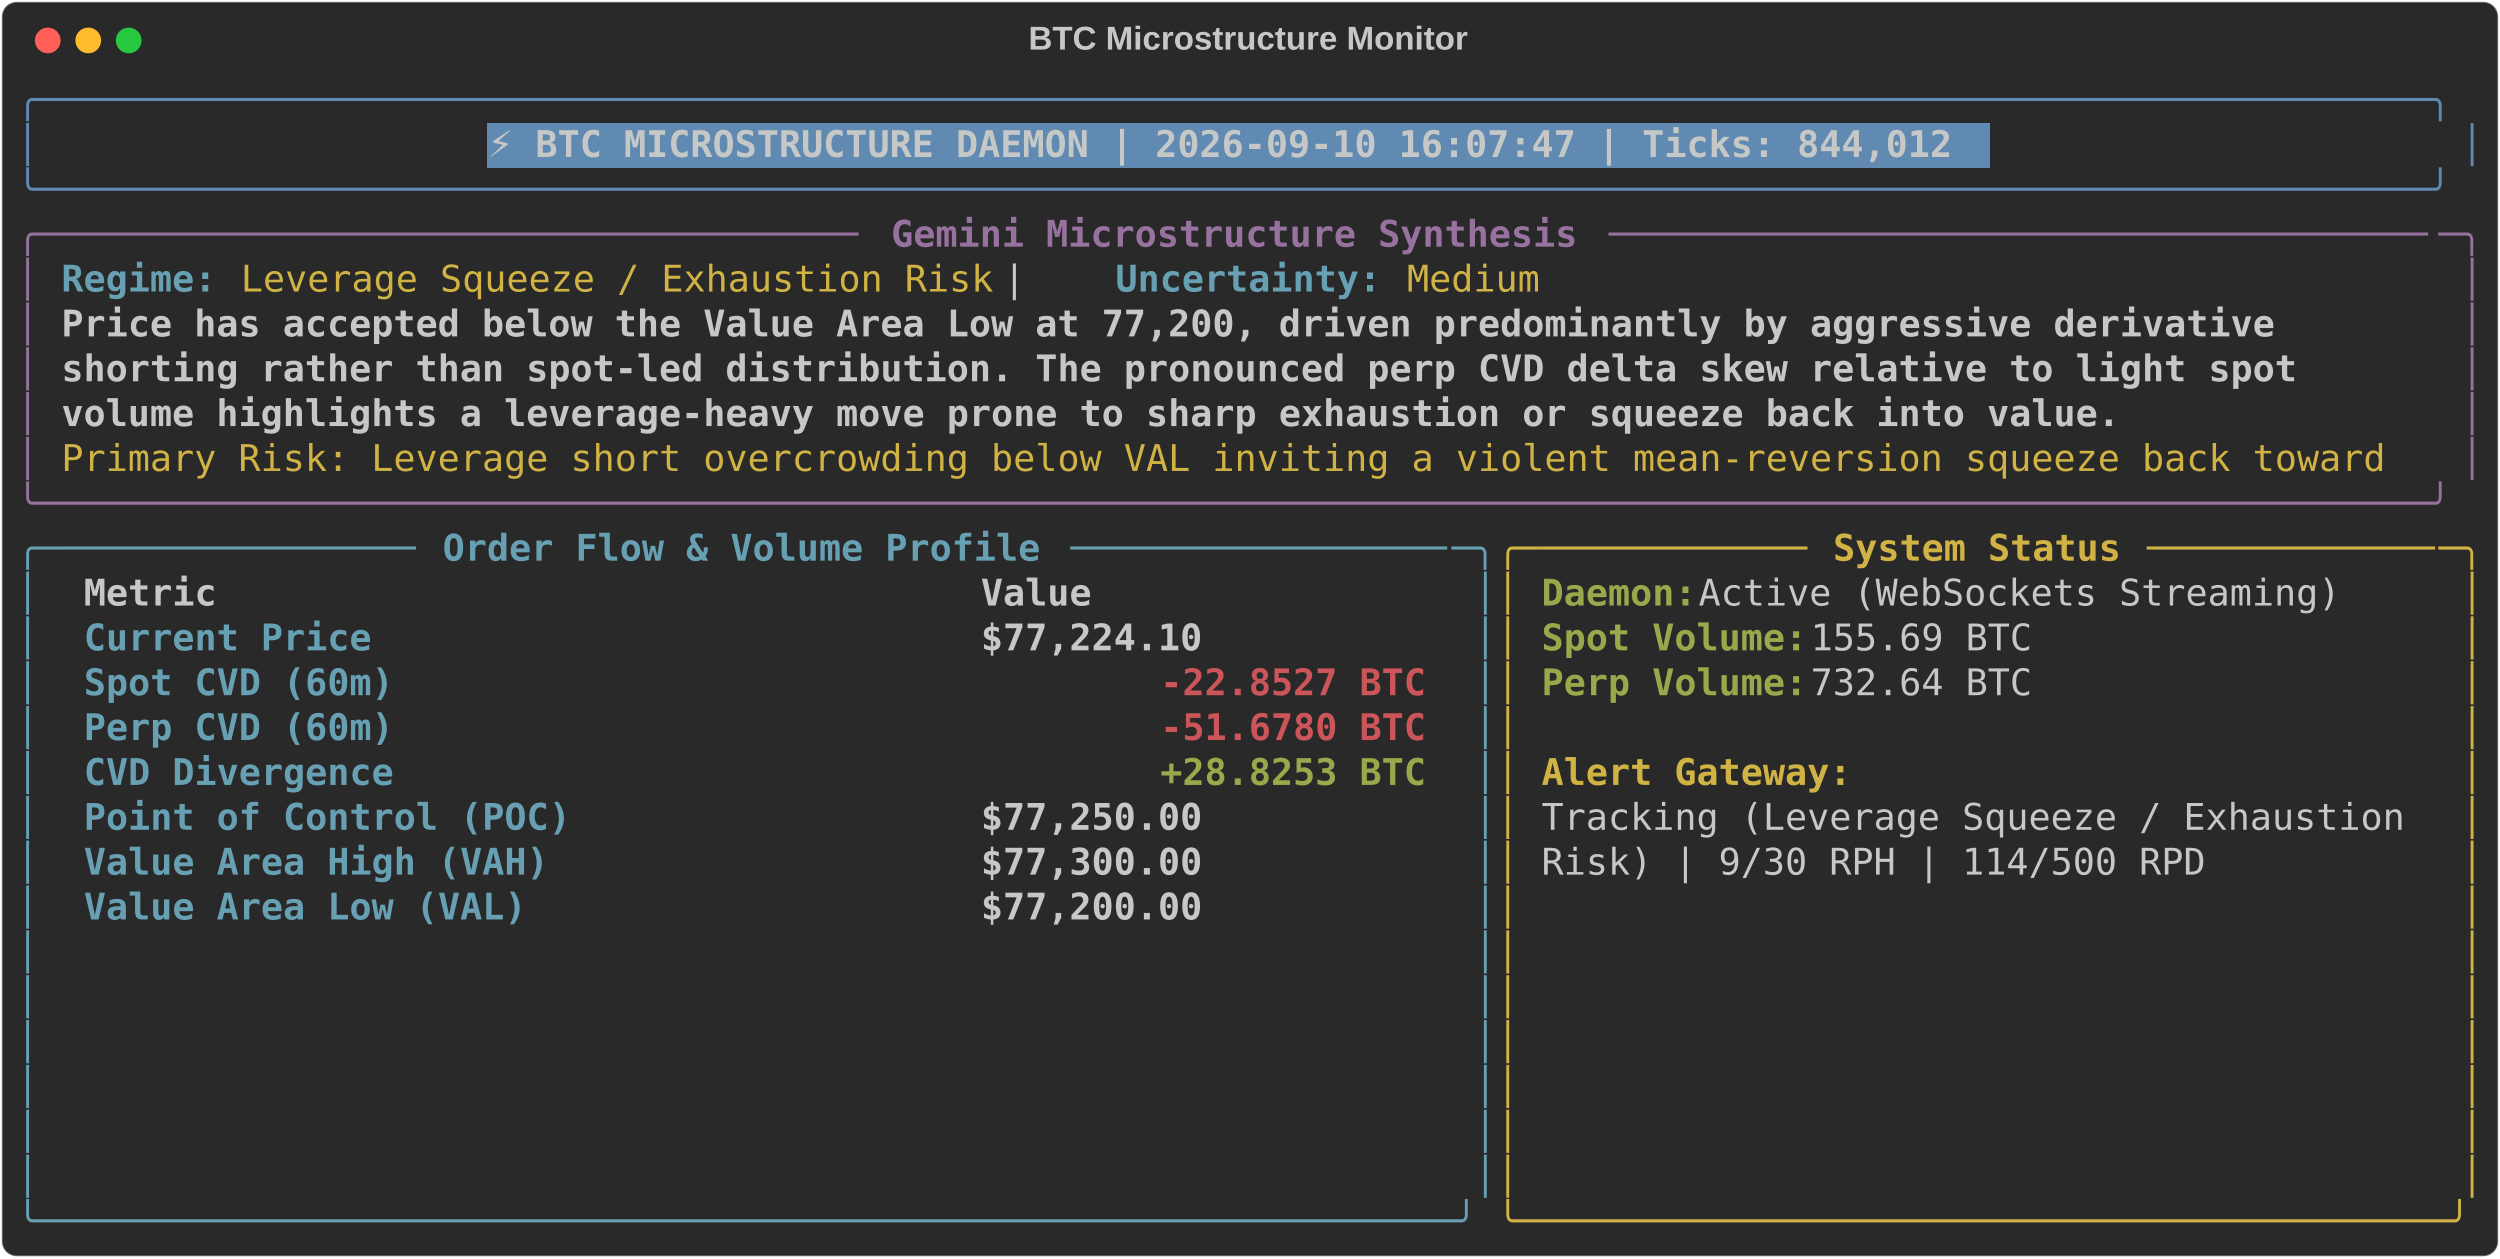
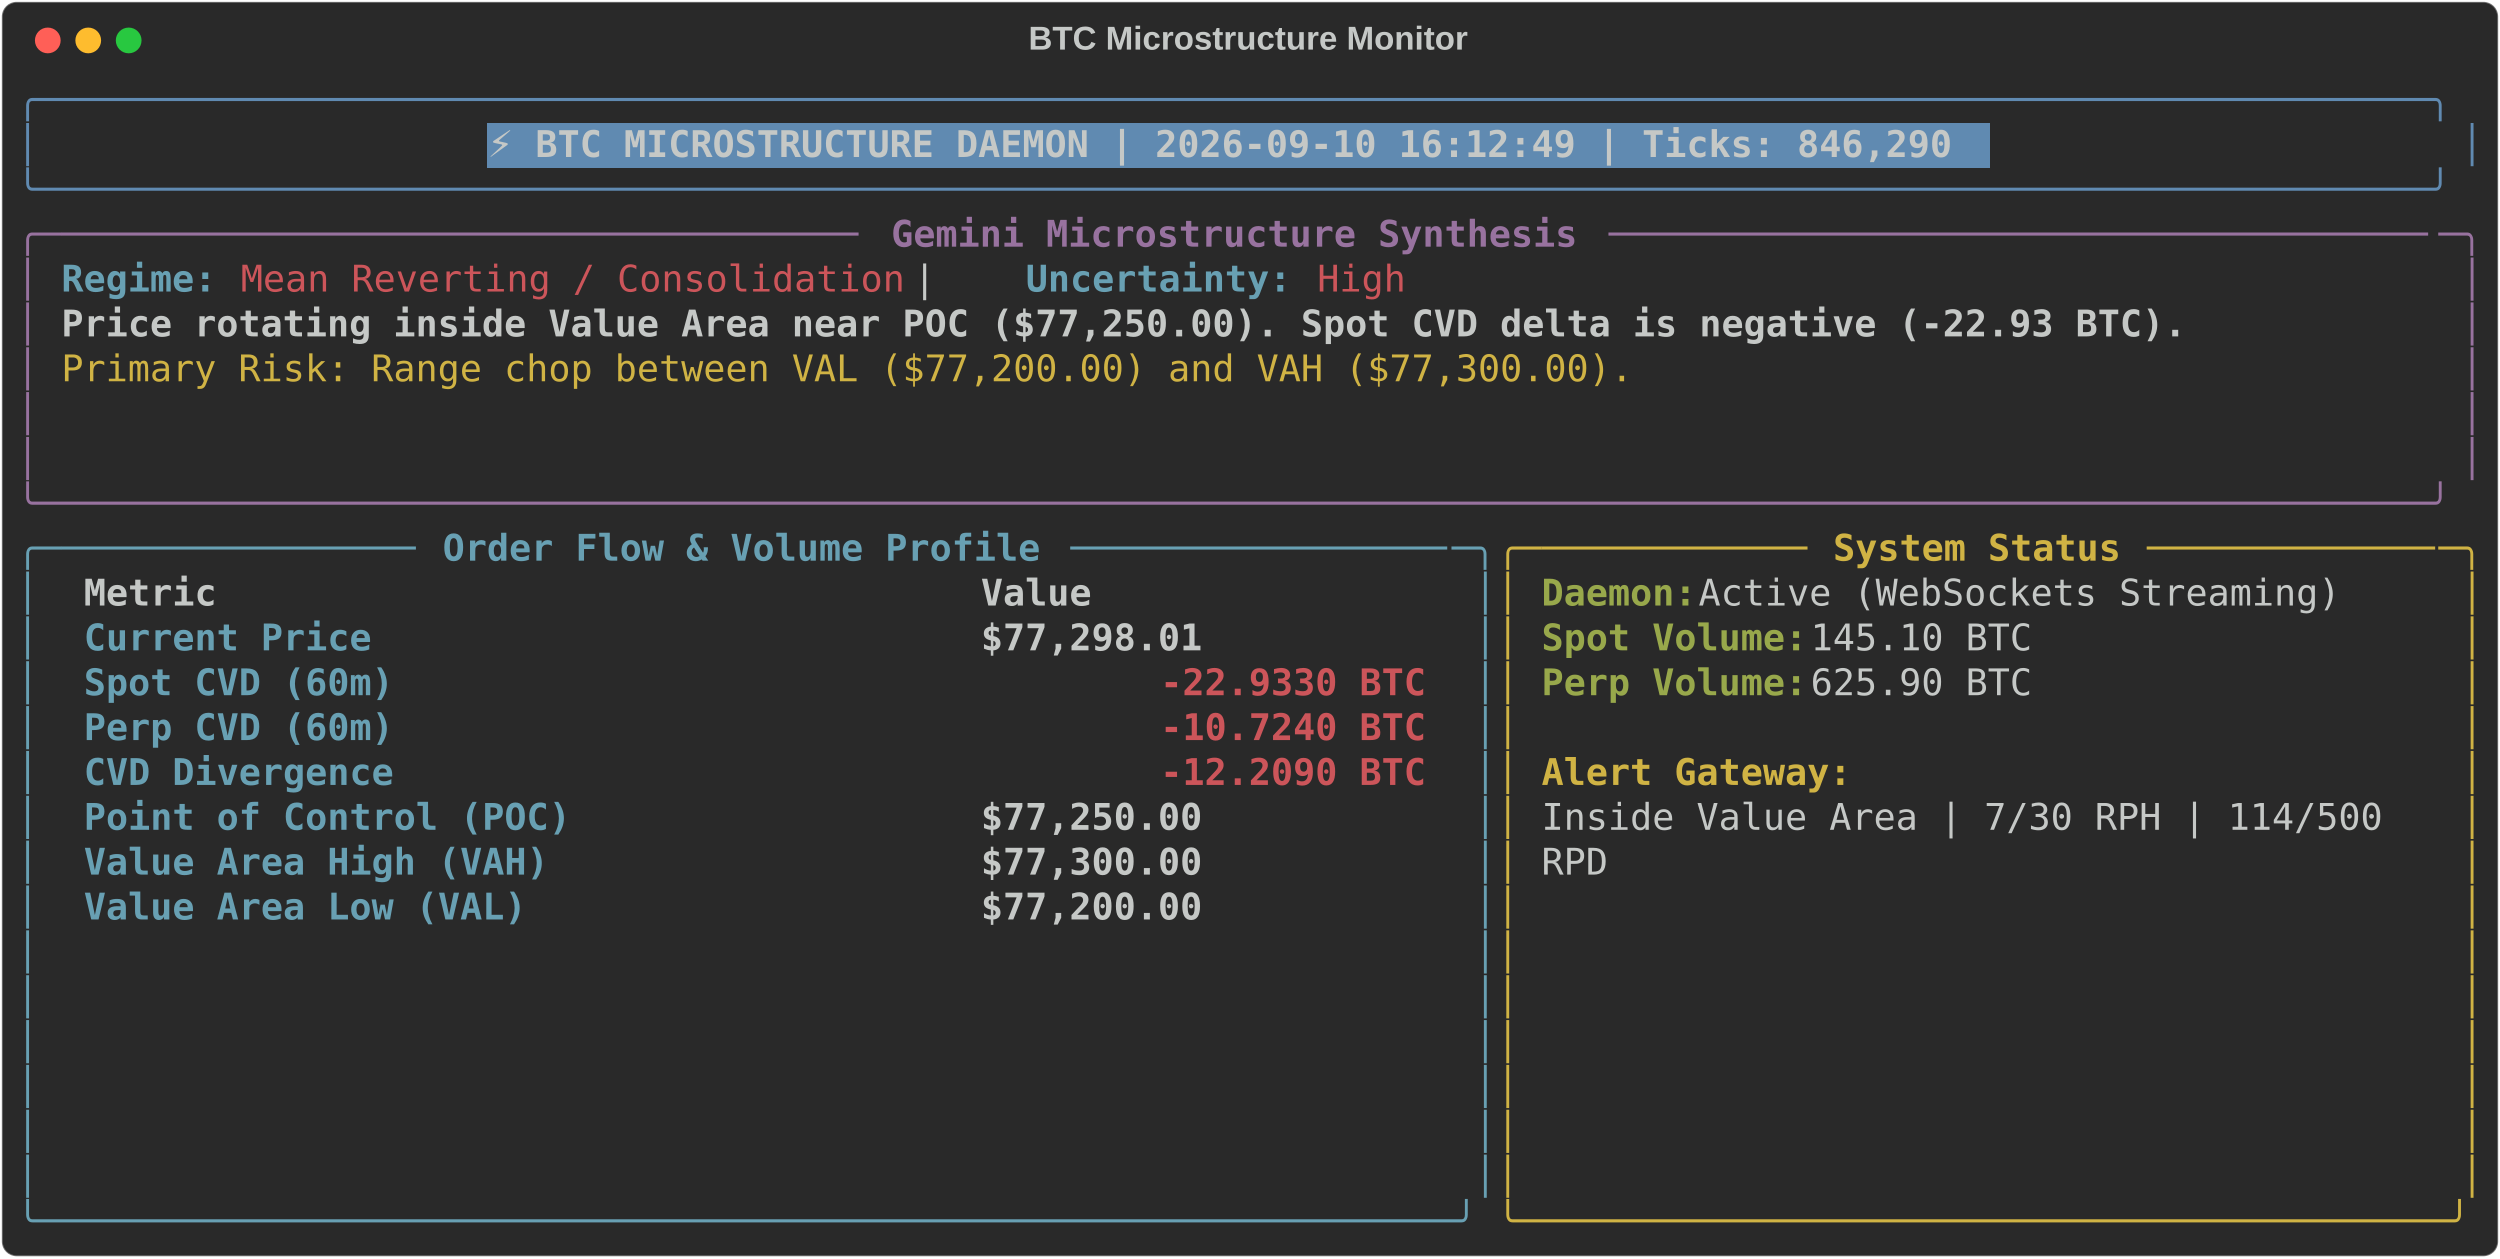
<svg xmlns="http://www.w3.org/2000/svg" class="rich-terminal" viewBox="0 0 1360 684.4">
  <style>

    @font-face {
        font-family: "Fira Code";
        src: local("FiraCode-Regular"),
                url("https://cdnjs.cloudflare.com/ajax/libs/firacode/6.2.0/woff2/FiraCode-Regular.woff2") format("woff2"),
                url("https://cdnjs.cloudflare.com/ajax/libs/firacode/6.2.0/woff/FiraCode-Regular.woff") format("woff");
        font-style: normal;
        font-weight: 400;
    }
    @font-face {
        font-family: "Fira Code";
        src: local("FiraCode-Bold"),
                url("https://cdnjs.cloudflare.com/ajax/libs/firacode/6.2.0/woff2/FiraCode-Bold.woff2") format("woff2"),
                url("https://cdnjs.cloudflare.com/ajax/libs/firacode/6.2.0/woff/FiraCode-Bold.woff") format("woff");
        font-style: bold;
        font-weight: 700;
    }

-     .terminal-2993867918-matrix {
+     .terminal-3299299837-matrix {
        font-family: Fira Code, monospace;
        font-size: 20px;
        line-height: 24.4px;
        font-variant-east-asian: full-width;
    }

-     .terminal-2993867918-title {
+     .terminal-3299299837-title {
        font-size: 18px;
        font-weight: bold;
        font-family: arial;
    }

-     .terminal-2993867918-r1 { fill: #608ab1 }
- .terminal-2993867918-r2 { fill: #c5c8c6 }
- .terminal-2993867918-r3 { fill: #c5c8c6;font-weight: bold }
- .terminal-2993867918-r4 { fill: #98729f }
- .terminal-2993867918-r5 { fill: #98729f;font-weight: bold }
- .terminal-2993867918-r6 { fill: #68a0b3;font-weight: bold }
- .terminal-2993867918-r7 { fill: #d0b344 }
- .terminal-2993867918-r8 { fill: #68a0b3 }
- .terminal-2993867918-r9 { fill: #d0b344;font-weight: bold }
- .terminal-2993867918-r10 { fill: #98a84b;font-weight: bold }
- .terminal-2993867918-r11 { fill: #cc555a;font-weight: bold }
+     .terminal-3299299837-r1 { fill: #608ab1 }
+ .terminal-3299299837-r2 { fill: #c5c8c6 }
+ .terminal-3299299837-r3 { fill: #c5c8c6;font-weight: bold }
+ .terminal-3299299837-r4 { fill: #98729f }
+ .terminal-3299299837-r5 { fill: #98729f;font-weight: bold }
+ .terminal-3299299837-r6 { fill: #68a0b3;font-weight: bold }
+ .terminal-3299299837-r7 { fill: #cc555a }
+ .terminal-3299299837-r8 { fill: #d0b344 }
+ .terminal-3299299837-r9 { fill: #68a0b3 }
+ .terminal-3299299837-r10 { fill: #d0b344;font-weight: bold }
+ .terminal-3299299837-r11 { fill: #98a84b;font-weight: bold }
+ .terminal-3299299837-r12 { fill: #cc555a;font-weight: bold }
    </style>
  <defs>
-     <clipPath id="terminal-2993867918-clip-terminal">
+     <clipPath id="terminal-3299299837-clip-terminal">
      <rect x="0" y="0" width="1341.0" height="633.4" />
    </clipPath>
-     <clipPath id="terminal-2993867918-line-0">
+     <clipPath id="terminal-3299299837-line-0">
      <rect x="0" y="1.5" width="1342" height="24.65" />
    </clipPath>
-     <clipPath id="terminal-2993867918-line-1">
+     <clipPath id="terminal-3299299837-line-1">
      <rect x="0" y="25.9" width="1342" height="24.65" />
    </clipPath>
-     <clipPath id="terminal-2993867918-line-2">
+     <clipPath id="terminal-3299299837-line-2">
      <rect x="0" y="50.3" width="1342" height="24.65" />
    </clipPath>
-     <clipPath id="terminal-2993867918-line-3">
+     <clipPath id="terminal-3299299837-line-3">
      <rect x="0" y="74.7" width="1342" height="24.65" />
    </clipPath>
-     <clipPath id="terminal-2993867918-line-4">
+     <clipPath id="terminal-3299299837-line-4">
      <rect x="0" y="99.1" width="1342" height="24.65" />
    </clipPath>
-     <clipPath id="terminal-2993867918-line-5">
+     <clipPath id="terminal-3299299837-line-5">
      <rect x="0" y="123.5" width="1342" height="24.65" />
    </clipPath>
-     <clipPath id="terminal-2993867918-line-6">
+     <clipPath id="terminal-3299299837-line-6">
      <rect x="0" y="147.9" width="1342" height="24.65" />
    </clipPath>
-     <clipPath id="terminal-2993867918-line-7">
+     <clipPath id="terminal-3299299837-line-7">
      <rect x="0" y="172.3" width="1342" height="24.65" />
    </clipPath>
-     <clipPath id="terminal-2993867918-line-8">
+     <clipPath id="terminal-3299299837-line-8">
      <rect x="0" y="196.7" width="1342" height="24.65" />
    </clipPath>
-     <clipPath id="terminal-2993867918-line-9">
+     <clipPath id="terminal-3299299837-line-9">
      <rect x="0" y="221.1" width="1342" height="24.65" />
    </clipPath>
-     <clipPath id="terminal-2993867918-line-10">
+     <clipPath id="terminal-3299299837-line-10">
      <rect x="0" y="245.5" width="1342" height="24.65" />
    </clipPath>
-     <clipPath id="terminal-2993867918-line-11">
+     <clipPath id="terminal-3299299837-line-11">
      <rect x="0" y="269.9" width="1342" height="24.65" />
    </clipPath>
-     <clipPath id="terminal-2993867918-line-12">
+     <clipPath id="terminal-3299299837-line-12">
      <rect x="0" y="294.3" width="1342" height="24.65" />
    </clipPath>
-     <clipPath id="terminal-2993867918-line-13">
+     <clipPath id="terminal-3299299837-line-13">
      <rect x="0" y="318.7" width="1342" height="24.65" />
    </clipPath>
-     <clipPath id="terminal-2993867918-line-14">
+     <clipPath id="terminal-3299299837-line-14">
      <rect x="0" y="343.1" width="1342" height="24.65" />
    </clipPath>
-     <clipPath id="terminal-2993867918-line-15">
+     <clipPath id="terminal-3299299837-line-15">
      <rect x="0" y="367.5" width="1342" height="24.65" />
    </clipPath>
-     <clipPath id="terminal-2993867918-line-16">
+     <clipPath id="terminal-3299299837-line-16">
      <rect x="0" y="391.9" width="1342" height="24.65" />
    </clipPath>
-     <clipPath id="terminal-2993867918-line-17">
+     <clipPath id="terminal-3299299837-line-17">
      <rect x="0" y="416.3" width="1342" height="24.65" />
    </clipPath>
-     <clipPath id="terminal-2993867918-line-18">
+     <clipPath id="terminal-3299299837-line-18">
      <rect x="0" y="440.7" width="1342" height="24.65" />
    </clipPath>
-     <clipPath id="terminal-2993867918-line-19">
+     <clipPath id="terminal-3299299837-line-19">
      <rect x="0" y="465.1" width="1342" height="24.65" />
    </clipPath>
-     <clipPath id="terminal-2993867918-line-20">
+     <clipPath id="terminal-3299299837-line-20">
      <rect x="0" y="489.5" width="1342" height="24.65" />
    </clipPath>
-     <clipPath id="terminal-2993867918-line-21">
+     <clipPath id="terminal-3299299837-line-21">
      <rect x="0" y="513.9" width="1342" height="24.65" />
    </clipPath>
-     <clipPath id="terminal-2993867918-line-22">
+     <clipPath id="terminal-3299299837-line-22">
      <rect x="0" y="538.3" width="1342" height="24.65" />
    </clipPath>
-     <clipPath id="terminal-2993867918-line-23">
+     <clipPath id="terminal-3299299837-line-23">
      <rect x="0" y="562.7" width="1342" height="24.65" />
    </clipPath>
-     <clipPath id="terminal-2993867918-line-24">
+     <clipPath id="terminal-3299299837-line-24">
      <rect x="0" y="587.1" width="1342" height="24.65" />
    </clipPath>
  </defs>
  <rect fill="#292929" stroke="rgba(255,255,255,0.35)" stroke-width="1" x="1" y="1" width="1358" height="682.4" rx="8" />
-   <text class="terminal-2993867918-title" fill="#c5c8c6" text-anchor="middle" x="679" y="27">BTC Microstructure Monitor</text>
+   <text class="terminal-3299299837-title" fill="#c5c8c6" text-anchor="middle" x="679" y="27">BTC Microstructure Monitor</text>
  <g transform="translate(26,22)">
    <circle cx="0" cy="0" r="7" fill="#ff5f57" />
    <circle cx="22" cy="0" r="7" fill="#febc2e" />
    <circle cx="44" cy="0" r="7" fill="#28c840" />
  </g>
-   <g transform="translate(9, 41)" clip-path="url(#terminal-2993867918-clip-terminal)">
+   <g transform="translate(9, 41)" clip-path="url(#terminal-3299299837-clip-terminal)">
    <rect fill="#608ab1" x="256.2" y="25.9" width="817.4" height="24.65" shape-rendering="crispEdges" />
-     <g class="terminal-2993867918-matrix">
-       <text class="terminal-2993867918-r1" x="0" y="20" textLength="1342" clip-path="url(#terminal-2993867918-line-0)">╭────────────────────────────────────────────────────────────────────────────────────────────────────────────╮</text>
-       <text class="terminal-2993867918-r2" x="1342" y="20" textLength="12.2" clip-path="url(#terminal-2993867918-line-0)">
- </text>
-       <text class="terminal-2993867918-r1" x="0" y="44.4" textLength="12.2" clip-path="url(#terminal-2993867918-line-1)">│</text>
-       <text class="terminal-2993867918-r3" x="256.2" y="44.4" textLength="805.2" clip-path="url(#terminal-2993867918-line-1)">⚡ BTC MICROSTRUCTURE DAEMON | 2026-09-10 16:07:47 | Ticks: 844,012</text>
-       <text class="terminal-2993867918-r1" x="1329.8" y="44.4" textLength="12.2" clip-path="url(#terminal-2993867918-line-1)">│</text>
-       <text class="terminal-2993867918-r2" x="1342" y="44.4" textLength="12.2" clip-path="url(#terminal-2993867918-line-1)">
- </text>
-       <text class="terminal-2993867918-r1" x="0" y="68.8" textLength="1342" clip-path="url(#terminal-2993867918-line-2)">╰────────────────────────────────────────────────────────────────────────────────────────────────────────────╯</text>
-       <text class="terminal-2993867918-r2" x="1342" y="68.8" textLength="12.2" clip-path="url(#terminal-2993867918-line-2)">
- </text>
-       <text class="terminal-2993867918-r4" x="0" y="93.2" textLength="24.4" clip-path="url(#terminal-2993867918-line-3)">╭─</text>
-       <text class="terminal-2993867918-r4" x="24.4" y="93.2" textLength="439.2" clip-path="url(#terminal-2993867918-line-3)">────────────────────────────────────</text>
-       <text class="terminal-2993867918-r5" x="475.8" y="93.2" textLength="378.2" clip-path="url(#terminal-2993867918-line-3)">Gemini Microstructure Synthesis</text>
-       <text class="terminal-2993867918-r4" x="866.2" y="93.2" textLength="451.4" clip-path="url(#terminal-2993867918-line-3)">─────────────────────────────────────</text>
-       <text class="terminal-2993867918-r4" x="1317.6" y="93.2" textLength="24.4" clip-path="url(#terminal-2993867918-line-3)">─╮</text>
-       <text class="terminal-2993867918-r2" x="1342" y="93.2" textLength="12.2" clip-path="url(#terminal-2993867918-line-3)">
- </text>
-       <text class="terminal-2993867918-r4" x="0" y="117.6" textLength="12.2" clip-path="url(#terminal-2993867918-line-4)">│</text>
-       <text class="terminal-2993867918-r6" x="24.4" y="117.6" textLength="85.4" clip-path="url(#terminal-2993867918-line-4)">Regime:</text>
-       <text class="terminal-2993867918-r7" x="122" y="117.6" textLength="414.8" clip-path="url(#terminal-2993867918-line-4)">Leverage Squeeze / Exhaustion Risk</text>
-       <text class="terminal-2993867918-r2" x="536.8" y="117.6" textLength="61" clip-path="url(#terminal-2993867918-line-4)">  |  </text>
-       <text class="terminal-2993867918-r6" x="597.8" y="117.6" textLength="146.4" clip-path="url(#terminal-2993867918-line-4)">Uncertainty:</text>
-       <text class="terminal-2993867918-r7" x="756.4" y="117.6" textLength="73.2" clip-path="url(#terminal-2993867918-line-4)">Medium</text>
-       <text class="terminal-2993867918-r4" x="1329.8" y="117.6" textLength="12.2" clip-path="url(#terminal-2993867918-line-4)">│</text>
-       <text class="terminal-2993867918-r2" x="1342" y="117.6" textLength="12.2" clip-path="url(#terminal-2993867918-line-4)">
- </text>
-       <text class="terminal-2993867918-r4" x="0" y="142" textLength="12.2" clip-path="url(#terminal-2993867918-line-5)">│</text>
-       <text class="terminal-2993867918-r3" x="24.4" y="142" textLength="1232.2" clip-path="url(#terminal-2993867918-line-5)">Price has accepted below the Value Area Low at 77,200, driven predominantly by aggressive derivative </text>
-       <text class="terminal-2993867918-r4" x="1329.8" y="142" textLength="12.2" clip-path="url(#terminal-2993867918-line-5)">│</text>
-       <text class="terminal-2993867918-r2" x="1342" y="142" textLength="12.2" clip-path="url(#terminal-2993867918-line-5)">
- </text>
-       <text class="terminal-2993867918-r4" x="0" y="166.4" textLength="12.2" clip-path="url(#terminal-2993867918-line-6)">│</text>
-       <text class="terminal-2993867918-r3" x="24.4" y="166.4" textLength="1244.4" clip-path="url(#terminal-2993867918-line-6)">shorting rather than spot-led distribution. The pronounced perp CVD delta skew relative to light spot </text>
-       <text class="terminal-2993867918-r4" x="1329.8" y="166.4" textLength="12.2" clip-path="url(#terminal-2993867918-line-6)">│</text>
-       <text class="terminal-2993867918-r2" x="1342" y="166.4" textLength="12.2" clip-path="url(#terminal-2993867918-line-6)">
- </text>
-       <text class="terminal-2993867918-r4" x="0" y="190.8" textLength="12.2" clip-path="url(#terminal-2993867918-line-7)">│</text>
-       <text class="terminal-2993867918-r3" x="24.4" y="190.8" textLength="1134.6" clip-path="url(#terminal-2993867918-line-7)">volume highlights a leverage-heavy move prone to sharp exhaustion or squeeze back into value.</text>
-       <text class="terminal-2993867918-r4" x="1329.8" y="190.8" textLength="12.2" clip-path="url(#terminal-2993867918-line-7)">│</text>
-       <text class="terminal-2993867918-r2" x="1342" y="190.8" textLength="12.2" clip-path="url(#terminal-2993867918-line-7)">
- </text>
-       <text class="terminal-2993867918-r4" x="0" y="215.2" textLength="12.2" clip-path="url(#terminal-2993867918-line-8)">│</text>
-       <text class="terminal-2993867918-r7" x="24.4" y="215.2" textLength="1293.2" clip-path="url(#terminal-2993867918-line-8)">Primary Risk: Leverage short overcrowding below VAL inviting a violent mean-reversion squeeze back toward </text>
-       <text class="terminal-2993867918-r4" x="1329.8" y="215.2" textLength="12.2" clip-path="url(#terminal-2993867918-line-8)">│</text>
-       <text class="terminal-2993867918-r2" x="1342" y="215.2" textLength="12.2" clip-path="url(#terminal-2993867918-line-8)">
- </text>
-       <text class="terminal-2993867918-r4" x="0" y="239.6" textLength="1342" clip-path="url(#terminal-2993867918-line-9)">╰────────────────────────────────────────────────────────────────────────────────────────────────────────────╯</text>
-       <text class="terminal-2993867918-r2" x="1342" y="239.6" textLength="12.2" clip-path="url(#terminal-2993867918-line-9)">
- </text>
-       <text class="terminal-2993867918-r8" x="0" y="264" textLength="24.4" clip-path="url(#terminal-2993867918-line-10)">╭─</text>
-       <text class="terminal-2993867918-r8" x="24.4" y="264" textLength="195.2" clip-path="url(#terminal-2993867918-line-10)">────────────────</text>
-       <text class="terminal-2993867918-r6" x="231.8" y="264" textLength="329.4" clip-path="url(#terminal-2993867918-line-10)">Order Flow &amp; Volume Profile</text>
-       <text class="terminal-2993867918-r8" x="573.4" y="264" textLength="207.4" clip-path="url(#terminal-2993867918-line-10)">─────────────────</text>
-       <text class="terminal-2993867918-r8" x="780.8" y="264" textLength="24.4" clip-path="url(#terminal-2993867918-line-10)">─╮</text>
-       <text class="terminal-2993867918-r7" x="805.2" y="264" textLength="24.4" clip-path="url(#terminal-2993867918-line-10)">╭─</text>
-       <text class="terminal-2993867918-r7" x="829.6" y="264" textLength="146.4" clip-path="url(#terminal-2993867918-line-10)">────────────</text>
-       <text class="terminal-2993867918-r9" x="988.2" y="264" textLength="158.6" clip-path="url(#terminal-2993867918-line-10)">System Status</text>
-       <text class="terminal-2993867918-r7" x="1159" y="264" textLength="158.6" clip-path="url(#terminal-2993867918-line-10)">─────────────</text>
-       <text class="terminal-2993867918-r7" x="1317.6" y="264" textLength="24.4" clip-path="url(#terminal-2993867918-line-10)">─╮</text>
-       <text class="terminal-2993867918-r2" x="1342" y="264" textLength="12.2" clip-path="url(#terminal-2993867918-line-10)">
- </text>
-       <text class="terminal-2993867918-r8" x="0" y="288.4" textLength="12.2" clip-path="url(#terminal-2993867918-line-11)">│</text>
-       <text class="terminal-2993867918-r3" x="36.6" y="288.4" textLength="463.6" clip-path="url(#terminal-2993867918-line-11)">Metric                                </text>
-       <text class="terminal-2993867918-r3" x="524.6" y="288.4" textLength="244" clip-path="url(#terminal-2993867918-line-11)">               Value</text>
-       <text class="terminal-2993867918-r8" x="793" y="288.4" textLength="12.2" clip-path="url(#terminal-2993867918-line-11)">│</text>
-       <text class="terminal-2993867918-r7" x="805.2" y="288.4" textLength="12.2" clip-path="url(#terminal-2993867918-line-11)">│</text>
-       <text class="terminal-2993867918-r10" x="829.6" y="288.4" textLength="85.4" clip-path="url(#terminal-2993867918-line-11)">Daemon:</text>
-       <text class="terminal-2993867918-r2" x="915" y="288.4" textLength="366" clip-path="url(#terminal-2993867918-line-11)"> Active (WebSockets Streaming)</text>
-       <text class="terminal-2993867918-r7" x="1329.8" y="288.4" textLength="12.2" clip-path="url(#terminal-2993867918-line-11)">│</text>
-       <text class="terminal-2993867918-r2" x="1342" y="288.4" textLength="12.2" clip-path="url(#terminal-2993867918-line-11)">
- </text>
-       <text class="terminal-2993867918-r8" x="0" y="312.8" textLength="12.2" clip-path="url(#terminal-2993867918-line-12)">│</text>
-       <text class="terminal-2993867918-r6" x="36.6" y="312.8" textLength="463.6" clip-path="url(#terminal-2993867918-line-12)">Current Price                         </text>
-       <text class="terminal-2993867918-r3" x="524.6" y="312.8" textLength="244" clip-path="url(#terminal-2993867918-line-12)">          $77,224.10</text>
-       <text class="terminal-2993867918-r8" x="793" y="312.8" textLength="12.2" clip-path="url(#terminal-2993867918-line-12)">│</text>
-       <text class="terminal-2993867918-r7" x="805.2" y="312.8" textLength="12.2" clip-path="url(#terminal-2993867918-line-12)">│</text>
-       <text class="terminal-2993867918-r10" x="829.6" y="312.8" textLength="146.4" clip-path="url(#terminal-2993867918-line-12)">Spot Volume:</text>
-       <text class="terminal-2993867918-r2" x="976" y="312.8" textLength="134.2" clip-path="url(#terminal-2993867918-line-12)"> 155.69 BTC</text>
-       <text class="terminal-2993867918-r7" x="1329.8" y="312.8" textLength="12.2" clip-path="url(#terminal-2993867918-line-12)">│</text>
-       <text class="terminal-2993867918-r2" x="1342" y="312.8" textLength="12.2" clip-path="url(#terminal-2993867918-line-12)">
- </text>
-       <text class="terminal-2993867918-r8" x="0" y="337.2" textLength="12.2" clip-path="url(#terminal-2993867918-line-13)">│</text>
-       <text class="terminal-2993867918-r6" x="36.6" y="337.2" textLength="463.6" clip-path="url(#terminal-2993867918-line-13)">Spot CVD (60m)                        </text>
-       <text class="terminal-2993867918-r11" x="622.2" y="337.2" textLength="146.4" clip-path="url(#terminal-2993867918-line-13)">-22.8527 BTC</text>
-       <text class="terminal-2993867918-r8" x="793" y="337.2" textLength="12.2" clip-path="url(#terminal-2993867918-line-13)">│</text>
-       <text class="terminal-2993867918-r7" x="805.2" y="337.2" textLength="12.2" clip-path="url(#terminal-2993867918-line-13)">│</text>
-       <text class="terminal-2993867918-r10" x="829.6" y="337.2" textLength="146.4" clip-path="url(#terminal-2993867918-line-13)">Perp Volume:</text>
-       <text class="terminal-2993867918-r2" x="976" y="337.2" textLength="134.2" clip-path="url(#terminal-2993867918-line-13)"> 732.64 BTC</text>
-       <text class="terminal-2993867918-r7" x="1329.8" y="337.2" textLength="12.2" clip-path="url(#terminal-2993867918-line-13)">│</text>
-       <text class="terminal-2993867918-r2" x="1342" y="337.2" textLength="12.2" clip-path="url(#terminal-2993867918-line-13)">
- </text>
-       <text class="terminal-2993867918-r8" x="0" y="361.6" textLength="12.2" clip-path="url(#terminal-2993867918-line-14)">│</text>
-       <text class="terminal-2993867918-r6" x="36.6" y="361.6" textLength="463.6" clip-path="url(#terminal-2993867918-line-14)">Perp CVD (60m)                        </text>
-       <text class="terminal-2993867918-r11" x="622.2" y="361.6" textLength="146.4" clip-path="url(#terminal-2993867918-line-14)">-51.6780 BTC</text>
-       <text class="terminal-2993867918-r8" x="793" y="361.6" textLength="12.2" clip-path="url(#terminal-2993867918-line-14)">│</text>
-       <text class="terminal-2993867918-r7" x="805.2" y="361.6" textLength="12.2" clip-path="url(#terminal-2993867918-line-14)">│</text>
-       <text class="terminal-2993867918-r7" x="1329.8" y="361.6" textLength="12.2" clip-path="url(#terminal-2993867918-line-14)">│</text>
-       <text class="terminal-2993867918-r2" x="1342" y="361.6" textLength="12.2" clip-path="url(#terminal-2993867918-line-14)">
- </text>
-       <text class="terminal-2993867918-r8" x="0" y="386" textLength="12.2" clip-path="url(#terminal-2993867918-line-15)">│</text>
-       <text class="terminal-2993867918-r6" x="36.6" y="386" textLength="463.6" clip-path="url(#terminal-2993867918-line-15)">CVD Divergence                        </text>
-       <text class="terminal-2993867918-r10" x="622.2" y="386" textLength="146.4" clip-path="url(#terminal-2993867918-line-15)">+28.8253 BTC</text>
-       <text class="terminal-2993867918-r8" x="793" y="386" textLength="12.2" clip-path="url(#terminal-2993867918-line-15)">│</text>
-       <text class="terminal-2993867918-r7" x="805.2" y="386" textLength="12.2" clip-path="url(#terminal-2993867918-line-15)">│</text>
-       <text class="terminal-2993867918-r9" x="829.6" y="386" textLength="170.8" clip-path="url(#terminal-2993867918-line-15)">Alert Gateway:</text>
-       <text class="terminal-2993867918-r7" x="1329.8" y="386" textLength="12.2" clip-path="url(#terminal-2993867918-line-15)">│</text>
-       <text class="terminal-2993867918-r2" x="1342" y="386" textLength="12.2" clip-path="url(#terminal-2993867918-line-15)">
- </text>
-       <text class="terminal-2993867918-r8" x="0" y="410.4" textLength="12.2" clip-path="url(#terminal-2993867918-line-16)">│</text>
-       <text class="terminal-2993867918-r6" x="36.6" y="410.4" textLength="463.6" clip-path="url(#terminal-2993867918-line-16)">Point of Control (POC)                </text>
-       <text class="terminal-2993867918-r3" x="524.6" y="410.4" textLength="244" clip-path="url(#terminal-2993867918-line-16)">          $77,250.00</text>
-       <text class="terminal-2993867918-r8" x="793" y="410.4" textLength="12.2" clip-path="url(#terminal-2993867918-line-16)">│</text>
-       <text class="terminal-2993867918-r7" x="805.2" y="410.4" textLength="12.2" clip-path="url(#terminal-2993867918-line-16)">│</text>
-       <text class="terminal-2993867918-r2" x="829.6" y="410.4" textLength="488" clip-path="url(#terminal-2993867918-line-16)">Tracking (Leverage Squeeze / Exhaustion </text>
-       <text class="terminal-2993867918-r7" x="1329.8" y="410.4" textLength="12.2" clip-path="url(#terminal-2993867918-line-16)">│</text>
-       <text class="terminal-2993867918-r2" x="1342" y="410.4" textLength="12.2" clip-path="url(#terminal-2993867918-line-16)">
- </text>
-       <text class="terminal-2993867918-r8" x="0" y="434.8" textLength="12.2" clip-path="url(#terminal-2993867918-line-17)">│</text>
-       <text class="terminal-2993867918-r6" x="36.6" y="434.8" textLength="463.6" clip-path="url(#terminal-2993867918-line-17)">Value Area High (VAH)                 </text>
-       <text class="terminal-2993867918-r3" x="524.6" y="434.8" textLength="244" clip-path="url(#terminal-2993867918-line-17)">          $77,300.00</text>
-       <text class="terminal-2993867918-r8" x="793" y="434.8" textLength="12.2" clip-path="url(#terminal-2993867918-line-17)">│</text>
-       <text class="terminal-2993867918-r7" x="805.2" y="434.8" textLength="12.2" clip-path="url(#terminal-2993867918-line-17)">│</text>
-       <text class="terminal-2993867918-r2" x="829.6" y="434.8" textLength="366" clip-path="url(#terminal-2993867918-line-17)">Risk) | 9/30 RPH | 114/500 RPD</text>
-       <text class="terminal-2993867918-r7" x="1329.8" y="434.8" textLength="12.2" clip-path="url(#terminal-2993867918-line-17)">│</text>
-       <text class="terminal-2993867918-r2" x="1342" y="434.8" textLength="12.2" clip-path="url(#terminal-2993867918-line-17)">
- </text>
-       <text class="terminal-2993867918-r8" x="0" y="459.2" textLength="12.2" clip-path="url(#terminal-2993867918-line-18)">│</text>
-       <text class="terminal-2993867918-r6" x="36.6" y="459.2" textLength="463.6" clip-path="url(#terminal-2993867918-line-18)">Value Area Low (VAL)                  </text>
-       <text class="terminal-2993867918-r3" x="524.6" y="459.2" textLength="244" clip-path="url(#terminal-2993867918-line-18)">          $77,200.00</text>
-       <text class="terminal-2993867918-r8" x="793" y="459.2" textLength="12.2" clip-path="url(#terminal-2993867918-line-18)">│</text>
-       <text class="terminal-2993867918-r7" x="805.2" y="459.2" textLength="12.2" clip-path="url(#terminal-2993867918-line-18)">│</text>
-       <text class="terminal-2993867918-r7" x="1329.8" y="459.2" textLength="12.2" clip-path="url(#terminal-2993867918-line-18)">│</text>
-       <text class="terminal-2993867918-r2" x="1342" y="459.2" textLength="12.2" clip-path="url(#terminal-2993867918-line-18)">
- </text>
-       <text class="terminal-2993867918-r8" x="0" y="483.6" textLength="12.2" clip-path="url(#terminal-2993867918-line-19)">│</text>
-       <text class="terminal-2993867918-r8" x="793" y="483.6" textLength="12.2" clip-path="url(#terminal-2993867918-line-19)">│</text>
-       <text class="terminal-2993867918-r7" x="805.2" y="483.6" textLength="12.2" clip-path="url(#terminal-2993867918-line-19)">│</text>
-       <text class="terminal-2993867918-r7" x="1329.8" y="483.6" textLength="12.2" clip-path="url(#terminal-2993867918-line-19)">│</text>
-       <text class="terminal-2993867918-r2" x="1342" y="483.6" textLength="12.2" clip-path="url(#terminal-2993867918-line-19)">
- </text>
-       <text class="terminal-2993867918-r8" x="0" y="508" textLength="12.2" clip-path="url(#terminal-2993867918-line-20)">│</text>
-       <text class="terminal-2993867918-r8" x="793" y="508" textLength="12.2" clip-path="url(#terminal-2993867918-line-20)">│</text>
-       <text class="terminal-2993867918-r7" x="805.2" y="508" textLength="12.2" clip-path="url(#terminal-2993867918-line-20)">│</text>
-       <text class="terminal-2993867918-r7" x="1329.8" y="508" textLength="12.2" clip-path="url(#terminal-2993867918-line-20)">│</text>
-       <text class="terminal-2993867918-r2" x="1342" y="508" textLength="12.2" clip-path="url(#terminal-2993867918-line-20)">
- </text>
-       <text class="terminal-2993867918-r8" x="0" y="532.4" textLength="12.2" clip-path="url(#terminal-2993867918-line-21)">│</text>
-       <text class="terminal-2993867918-r8" x="793" y="532.4" textLength="12.2" clip-path="url(#terminal-2993867918-line-21)">│</text>
-       <text class="terminal-2993867918-r7" x="805.2" y="532.4" textLength="12.2" clip-path="url(#terminal-2993867918-line-21)">│</text>
-       <text class="terminal-2993867918-r7" x="1329.8" y="532.4" textLength="12.2" clip-path="url(#terminal-2993867918-line-21)">│</text>
-       <text class="terminal-2993867918-r2" x="1342" y="532.4" textLength="12.2" clip-path="url(#terminal-2993867918-line-21)">
- </text>
-       <text class="terminal-2993867918-r8" x="0" y="556.8" textLength="12.2" clip-path="url(#terminal-2993867918-line-22)">│</text>
-       <text class="terminal-2993867918-r8" x="793" y="556.8" textLength="12.2" clip-path="url(#terminal-2993867918-line-22)">│</text>
-       <text class="terminal-2993867918-r7" x="805.2" y="556.8" textLength="12.2" clip-path="url(#terminal-2993867918-line-22)">│</text>
-       <text class="terminal-2993867918-r7" x="1329.8" y="556.8" textLength="12.2" clip-path="url(#terminal-2993867918-line-22)">│</text>
-       <text class="terminal-2993867918-r2" x="1342" y="556.8" textLength="12.2" clip-path="url(#terminal-2993867918-line-22)">
- </text>
-       <text class="terminal-2993867918-r8" x="0" y="581.2" textLength="12.2" clip-path="url(#terminal-2993867918-line-23)">│</text>
-       <text class="terminal-2993867918-r8" x="793" y="581.2" textLength="12.2" clip-path="url(#terminal-2993867918-line-23)">│</text>
-       <text class="terminal-2993867918-r7" x="805.2" y="581.2" textLength="12.2" clip-path="url(#terminal-2993867918-line-23)">│</text>
-       <text class="terminal-2993867918-r7" x="1329.8" y="581.2" textLength="12.2" clip-path="url(#terminal-2993867918-line-23)">│</text>
-       <text class="terminal-2993867918-r2" x="1342" y="581.2" textLength="12.2" clip-path="url(#terminal-2993867918-line-23)">
- </text>
-       <text class="terminal-2993867918-r8" x="0" y="605.6" textLength="12.2" clip-path="url(#terminal-2993867918-line-24)">│</text>
-       <text class="terminal-2993867918-r8" x="793" y="605.6" textLength="12.2" clip-path="url(#terminal-2993867918-line-24)">│</text>
-       <text class="terminal-2993867918-r7" x="805.2" y="605.6" textLength="12.2" clip-path="url(#terminal-2993867918-line-24)">│</text>
-       <text class="terminal-2993867918-r7" x="1329.8" y="605.6" textLength="12.2" clip-path="url(#terminal-2993867918-line-24)">│</text>
-       <text class="terminal-2993867918-r2" x="1342" y="605.6" textLength="12.2" clip-path="url(#terminal-2993867918-line-24)">
- </text>
-       <text class="terminal-2993867918-r8" x="0" y="630" textLength="805.2" clip-path="url(#terminal-2993867918-line-25)">╰────────────────────────────────────────────────────────────────╯</text>
-       <text class="terminal-2993867918-r7" x="805.2" y="630" textLength="536.8" clip-path="url(#terminal-2993867918-line-25)">╰──────────────────────────────────────────╯</text>
-       <text class="terminal-2993867918-r2" x="1342" y="630" textLength="12.2" clip-path="url(#terminal-2993867918-line-25)">
+     <g class="terminal-3299299837-matrix">
+       <text class="terminal-3299299837-r1" x="0" y="20" textLength="1342" clip-path="url(#terminal-3299299837-line-0)">╭────────────────────────────────────────────────────────────────────────────────────────────────────────────╮</text>
+       <text class="terminal-3299299837-r2" x="1342" y="20" textLength="12.2" clip-path="url(#terminal-3299299837-line-0)">
+ </text>
+       <text class="terminal-3299299837-r1" x="0" y="44.4" textLength="12.2" clip-path="url(#terminal-3299299837-line-1)">│</text>
+       <text class="terminal-3299299837-r3" x="256.2" y="44.4" textLength="805.2" clip-path="url(#terminal-3299299837-line-1)">⚡ BTC MICROSTRUCTURE DAEMON | 2026-09-10 16:12:49 | Ticks: 846,290</text>
+       <text class="terminal-3299299837-r1" x="1329.8" y="44.4" textLength="12.2" clip-path="url(#terminal-3299299837-line-1)">│</text>
+       <text class="terminal-3299299837-r2" x="1342" y="44.4" textLength="12.2" clip-path="url(#terminal-3299299837-line-1)">
+ </text>
+       <text class="terminal-3299299837-r1" x="0" y="68.8" textLength="1342" clip-path="url(#terminal-3299299837-line-2)">╰────────────────────────────────────────────────────────────────────────────────────────────────────────────╯</text>
+       <text class="terminal-3299299837-r2" x="1342" y="68.8" textLength="12.2" clip-path="url(#terminal-3299299837-line-2)">
+ </text>
+       <text class="terminal-3299299837-r4" x="0" y="93.2" textLength="24.4" clip-path="url(#terminal-3299299837-line-3)">╭─</text>
+       <text class="terminal-3299299837-r4" x="24.4" y="93.2" textLength="439.2" clip-path="url(#terminal-3299299837-line-3)">────────────────────────────────────</text>
+       <text class="terminal-3299299837-r5" x="475.8" y="93.2" textLength="378.2" clip-path="url(#terminal-3299299837-line-3)">Gemini Microstructure Synthesis</text>
+       <text class="terminal-3299299837-r4" x="866.2" y="93.2" textLength="451.4" clip-path="url(#terminal-3299299837-line-3)">─────────────────────────────────────</text>
+       <text class="terminal-3299299837-r4" x="1317.6" y="93.2" textLength="24.4" clip-path="url(#terminal-3299299837-line-3)">─╮</text>
+       <text class="terminal-3299299837-r2" x="1342" y="93.2" textLength="12.2" clip-path="url(#terminal-3299299837-line-3)">
+ </text>
+       <text class="terminal-3299299837-r4" x="0" y="117.6" textLength="12.2" clip-path="url(#terminal-3299299837-line-4)">│</text>
+       <text class="terminal-3299299837-r6" x="24.4" y="117.6" textLength="85.4" clip-path="url(#terminal-3299299837-line-4)">Regime:</text>
+       <text class="terminal-3299299837-r7" x="122" y="117.6" textLength="366" clip-path="url(#terminal-3299299837-line-4)">Mean Reverting / Consolidation</text>
+       <text class="terminal-3299299837-r2" x="488" y="117.6" textLength="61" clip-path="url(#terminal-3299299837-line-4)">  |  </text>
+       <text class="terminal-3299299837-r6" x="549" y="117.6" textLength="146.4" clip-path="url(#terminal-3299299837-line-4)">Uncertainty:</text>
+       <text class="terminal-3299299837-r7" x="707.6" y="117.6" textLength="48.8" clip-path="url(#terminal-3299299837-line-4)">High</text>
+       <text class="terminal-3299299837-r4" x="1329.8" y="117.6" textLength="12.2" clip-path="url(#terminal-3299299837-line-4)">│</text>
+       <text class="terminal-3299299837-r2" x="1342" y="117.6" textLength="12.2" clip-path="url(#terminal-3299299837-line-4)">
+ </text>
+       <text class="terminal-3299299837-r4" x="0" y="142" textLength="12.2" clip-path="url(#terminal-3299299837-line-5)">│</text>
+       <text class="terminal-3299299837-r3" x="24.4" y="142" textLength="1171.2" clip-path="url(#terminal-3299299837-line-5)">Price rotating inside Value Area near POC ($77,250.00). Spot CVD delta is negative (-22.93 BTC).</text>
+       <text class="terminal-3299299837-r4" x="1329.8" y="142" textLength="12.2" clip-path="url(#terminal-3299299837-line-5)">│</text>
+       <text class="terminal-3299299837-r2" x="1342" y="142" textLength="12.2" clip-path="url(#terminal-3299299837-line-5)">
+ </text>
+       <text class="terminal-3299299837-r4" x="0" y="166.4" textLength="12.2" clip-path="url(#terminal-3299299837-line-6)">│</text>
+       <text class="terminal-3299299837-r8" x="24.4" y="166.4" textLength="866.2" clip-path="url(#terminal-3299299837-line-6)">Primary Risk: Range chop between VAL ($77,200.00) and VAH ($77,300.00).</text>
+       <text class="terminal-3299299837-r4" x="1329.8" y="166.4" textLength="12.2" clip-path="url(#terminal-3299299837-line-6)">│</text>
+       <text class="terminal-3299299837-r2" x="1342" y="166.4" textLength="12.2" clip-path="url(#terminal-3299299837-line-6)">
+ </text>
+       <text class="terminal-3299299837-r4" x="0" y="190.8" textLength="12.2" clip-path="url(#terminal-3299299837-line-7)">│</text>
+       <text class="terminal-3299299837-r4" x="1329.8" y="190.8" textLength="12.2" clip-path="url(#terminal-3299299837-line-7)">│</text>
+       <text class="terminal-3299299837-r2" x="1342" y="190.8" textLength="12.2" clip-path="url(#terminal-3299299837-line-7)">
+ </text>
+       <text class="terminal-3299299837-r4" x="0" y="215.2" textLength="12.2" clip-path="url(#terminal-3299299837-line-8)">│</text>
+       <text class="terminal-3299299837-r4" x="1329.8" y="215.2" textLength="12.2" clip-path="url(#terminal-3299299837-line-8)">│</text>
+       <text class="terminal-3299299837-r2" x="1342" y="215.2" textLength="12.2" clip-path="url(#terminal-3299299837-line-8)">
+ </text>
+       <text class="terminal-3299299837-r4" x="0" y="239.6" textLength="1342" clip-path="url(#terminal-3299299837-line-9)">╰────────────────────────────────────────────────────────────────────────────────────────────────────────────╯</text>
+       <text class="terminal-3299299837-r2" x="1342" y="239.6" textLength="12.2" clip-path="url(#terminal-3299299837-line-9)">
+ </text>
+       <text class="terminal-3299299837-r9" x="0" y="264" textLength="24.4" clip-path="url(#terminal-3299299837-line-10)">╭─</text>
+       <text class="terminal-3299299837-r9" x="24.4" y="264" textLength="195.2" clip-path="url(#terminal-3299299837-line-10)">────────────────</text>
+       <text class="terminal-3299299837-r6" x="231.8" y="264" textLength="329.4" clip-path="url(#terminal-3299299837-line-10)">Order Flow &amp; Volume Profile</text>
+       <text class="terminal-3299299837-r9" x="573.4" y="264" textLength="207.4" clip-path="url(#terminal-3299299837-line-10)">─────────────────</text>
+       <text class="terminal-3299299837-r9" x="780.8" y="264" textLength="24.4" clip-path="url(#terminal-3299299837-line-10)">─╮</text>
+       <text class="terminal-3299299837-r8" x="805.2" y="264" textLength="24.4" clip-path="url(#terminal-3299299837-line-10)">╭─</text>
+       <text class="terminal-3299299837-r8" x="829.6" y="264" textLength="146.4" clip-path="url(#terminal-3299299837-line-10)">────────────</text>
+       <text class="terminal-3299299837-r10" x="988.2" y="264" textLength="158.6" clip-path="url(#terminal-3299299837-line-10)">System Status</text>
+       <text class="terminal-3299299837-r8" x="1159" y="264" textLength="158.6" clip-path="url(#terminal-3299299837-line-10)">─────────────</text>
+       <text class="terminal-3299299837-r8" x="1317.6" y="264" textLength="24.4" clip-path="url(#terminal-3299299837-line-10)">─╮</text>
+       <text class="terminal-3299299837-r2" x="1342" y="264" textLength="12.2" clip-path="url(#terminal-3299299837-line-10)">
+ </text>
+       <text class="terminal-3299299837-r9" x="0" y="288.4" textLength="12.2" clip-path="url(#terminal-3299299837-line-11)">│</text>
+       <text class="terminal-3299299837-r3" x="36.6" y="288.4" textLength="463.6" clip-path="url(#terminal-3299299837-line-11)">Metric                                </text>
+       <text class="terminal-3299299837-r3" x="524.6" y="288.4" textLength="244" clip-path="url(#terminal-3299299837-line-11)">               Value</text>
+       <text class="terminal-3299299837-r9" x="793" y="288.4" textLength="12.2" clip-path="url(#terminal-3299299837-line-11)">│</text>
+       <text class="terminal-3299299837-r8" x="805.2" y="288.4" textLength="12.2" clip-path="url(#terminal-3299299837-line-11)">│</text>
+       <text class="terminal-3299299837-r11" x="829.6" y="288.4" textLength="85.4" clip-path="url(#terminal-3299299837-line-11)">Daemon:</text>
+       <text class="terminal-3299299837-r2" x="915" y="288.4" textLength="366" clip-path="url(#terminal-3299299837-line-11)"> Active (WebSockets Streaming)</text>
+       <text class="terminal-3299299837-r8" x="1329.8" y="288.4" textLength="12.2" clip-path="url(#terminal-3299299837-line-11)">│</text>
+       <text class="terminal-3299299837-r2" x="1342" y="288.4" textLength="12.2" clip-path="url(#terminal-3299299837-line-11)">
+ </text>
+       <text class="terminal-3299299837-r9" x="0" y="312.8" textLength="12.2" clip-path="url(#terminal-3299299837-line-12)">│</text>
+       <text class="terminal-3299299837-r6" x="36.6" y="312.8" textLength="463.6" clip-path="url(#terminal-3299299837-line-12)">Current Price                         </text>
+       <text class="terminal-3299299837-r3" x="524.6" y="312.8" textLength="244" clip-path="url(#terminal-3299299837-line-12)">          $77,298.01</text>
+       <text class="terminal-3299299837-r9" x="793" y="312.8" textLength="12.2" clip-path="url(#terminal-3299299837-line-12)">│</text>
+       <text class="terminal-3299299837-r8" x="805.2" y="312.8" textLength="12.2" clip-path="url(#terminal-3299299837-line-12)">│</text>
+       <text class="terminal-3299299837-r11" x="829.6" y="312.8" textLength="146.4" clip-path="url(#terminal-3299299837-line-12)">Spot Volume:</text>
+       <text class="terminal-3299299837-r2" x="976" y="312.8" textLength="134.2" clip-path="url(#terminal-3299299837-line-12)"> 145.10 BTC</text>
+       <text class="terminal-3299299837-r8" x="1329.8" y="312.8" textLength="12.2" clip-path="url(#terminal-3299299837-line-12)">│</text>
+       <text class="terminal-3299299837-r2" x="1342" y="312.8" textLength="12.2" clip-path="url(#terminal-3299299837-line-12)">
+ </text>
+       <text class="terminal-3299299837-r9" x="0" y="337.2" textLength="12.2" clip-path="url(#terminal-3299299837-line-13)">│</text>
+       <text class="terminal-3299299837-r6" x="36.6" y="337.2" textLength="463.6" clip-path="url(#terminal-3299299837-line-13)">Spot CVD (60m)                        </text>
+       <text class="terminal-3299299837-r12" x="622.2" y="337.2" textLength="146.4" clip-path="url(#terminal-3299299837-line-13)">-22.9330 BTC</text>
+       <text class="terminal-3299299837-r9" x="793" y="337.2" textLength="12.2" clip-path="url(#terminal-3299299837-line-13)">│</text>
+       <text class="terminal-3299299837-r8" x="805.2" y="337.2" textLength="12.2" clip-path="url(#terminal-3299299837-line-13)">│</text>
+       <text class="terminal-3299299837-r11" x="829.6" y="337.2" textLength="146.4" clip-path="url(#terminal-3299299837-line-13)">Perp Volume:</text>
+       <text class="terminal-3299299837-r2" x="976" y="337.2" textLength="134.2" clip-path="url(#terminal-3299299837-line-13)"> 625.90 BTC</text>
+       <text class="terminal-3299299837-r8" x="1329.8" y="337.2" textLength="12.2" clip-path="url(#terminal-3299299837-line-13)">│</text>
+       <text class="terminal-3299299837-r2" x="1342" y="337.2" textLength="12.2" clip-path="url(#terminal-3299299837-line-13)">
+ </text>
+       <text class="terminal-3299299837-r9" x="0" y="361.6" textLength="12.2" clip-path="url(#terminal-3299299837-line-14)">│</text>
+       <text class="terminal-3299299837-r6" x="36.6" y="361.6" textLength="463.6" clip-path="url(#terminal-3299299837-line-14)">Perp CVD (60m)                        </text>
+       <text class="terminal-3299299837-r12" x="622.2" y="361.6" textLength="146.4" clip-path="url(#terminal-3299299837-line-14)">-10.7240 BTC</text>
+       <text class="terminal-3299299837-r9" x="793" y="361.6" textLength="12.2" clip-path="url(#terminal-3299299837-line-14)">│</text>
+       <text class="terminal-3299299837-r8" x="805.2" y="361.6" textLength="12.2" clip-path="url(#terminal-3299299837-line-14)">│</text>
+       <text class="terminal-3299299837-r8" x="1329.8" y="361.6" textLength="12.2" clip-path="url(#terminal-3299299837-line-14)">│</text>
+       <text class="terminal-3299299837-r2" x="1342" y="361.6" textLength="12.2" clip-path="url(#terminal-3299299837-line-14)">
+ </text>
+       <text class="terminal-3299299837-r9" x="0" y="386" textLength="12.2" clip-path="url(#terminal-3299299837-line-15)">│</text>
+       <text class="terminal-3299299837-r6" x="36.6" y="386" textLength="463.6" clip-path="url(#terminal-3299299837-line-15)">CVD Divergence                        </text>
+       <text class="terminal-3299299837-r12" x="622.2" y="386" textLength="146.4" clip-path="url(#terminal-3299299837-line-15)">-12.2090 BTC</text>
+       <text class="terminal-3299299837-r9" x="793" y="386" textLength="12.2" clip-path="url(#terminal-3299299837-line-15)">│</text>
+       <text class="terminal-3299299837-r8" x="805.2" y="386" textLength="12.2" clip-path="url(#terminal-3299299837-line-15)">│</text>
+       <text class="terminal-3299299837-r10" x="829.6" y="386" textLength="170.8" clip-path="url(#terminal-3299299837-line-15)">Alert Gateway:</text>
+       <text class="terminal-3299299837-r8" x="1329.8" y="386" textLength="12.2" clip-path="url(#terminal-3299299837-line-15)">│</text>
+       <text class="terminal-3299299837-r2" x="1342" y="386" textLength="12.2" clip-path="url(#terminal-3299299837-line-15)">
+ </text>
+       <text class="terminal-3299299837-r9" x="0" y="410.4" textLength="12.2" clip-path="url(#terminal-3299299837-line-16)">│</text>
+       <text class="terminal-3299299837-r6" x="36.6" y="410.4" textLength="463.6" clip-path="url(#terminal-3299299837-line-16)">Point of Control (POC)                </text>
+       <text class="terminal-3299299837-r3" x="524.6" y="410.4" textLength="244" clip-path="url(#terminal-3299299837-line-16)">          $77,250.00</text>
+       <text class="terminal-3299299837-r9" x="793" y="410.4" textLength="12.2" clip-path="url(#terminal-3299299837-line-16)">│</text>
+       <text class="terminal-3299299837-r8" x="805.2" y="410.4" textLength="12.2" clip-path="url(#terminal-3299299837-line-16)">│</text>
+       <text class="terminal-3299299837-r2" x="829.6" y="410.4" textLength="475.8" clip-path="url(#terminal-3299299837-line-16)">Inside Value Area | 7/30 RPH | 114/500 </text>
+       <text class="terminal-3299299837-r8" x="1329.8" y="410.4" textLength="12.2" clip-path="url(#terminal-3299299837-line-16)">│</text>
+       <text class="terminal-3299299837-r2" x="1342" y="410.4" textLength="12.2" clip-path="url(#terminal-3299299837-line-16)">
+ </text>
+       <text class="terminal-3299299837-r9" x="0" y="434.8" textLength="12.2" clip-path="url(#terminal-3299299837-line-17)">│</text>
+       <text class="terminal-3299299837-r6" x="36.6" y="434.8" textLength="463.6" clip-path="url(#terminal-3299299837-line-17)">Value Area High (VAH)                 </text>
+       <text class="terminal-3299299837-r3" x="524.6" y="434.8" textLength="244" clip-path="url(#terminal-3299299837-line-17)">          $77,300.00</text>
+       <text class="terminal-3299299837-r9" x="793" y="434.8" textLength="12.2" clip-path="url(#terminal-3299299837-line-17)">│</text>
+       <text class="terminal-3299299837-r8" x="805.2" y="434.8" textLength="12.2" clip-path="url(#terminal-3299299837-line-17)">│</text>
+       <text class="terminal-3299299837-r2" x="829.6" y="434.8" textLength="36.6" clip-path="url(#terminal-3299299837-line-17)">RPD</text>
+       <text class="terminal-3299299837-r8" x="1329.8" y="434.8" textLength="12.2" clip-path="url(#terminal-3299299837-line-17)">│</text>
+       <text class="terminal-3299299837-r2" x="1342" y="434.8" textLength="12.2" clip-path="url(#terminal-3299299837-line-17)">
+ </text>
+       <text class="terminal-3299299837-r9" x="0" y="459.2" textLength="12.2" clip-path="url(#terminal-3299299837-line-18)">│</text>
+       <text class="terminal-3299299837-r6" x="36.6" y="459.2" textLength="463.6" clip-path="url(#terminal-3299299837-line-18)">Value Area Low (VAL)                  </text>
+       <text class="terminal-3299299837-r3" x="524.6" y="459.2" textLength="244" clip-path="url(#terminal-3299299837-line-18)">          $77,200.00</text>
+       <text class="terminal-3299299837-r9" x="793" y="459.2" textLength="12.2" clip-path="url(#terminal-3299299837-line-18)">│</text>
+       <text class="terminal-3299299837-r8" x="805.2" y="459.2" textLength="12.2" clip-path="url(#terminal-3299299837-line-18)">│</text>
+       <text class="terminal-3299299837-r8" x="1329.8" y="459.2" textLength="12.2" clip-path="url(#terminal-3299299837-line-18)">│</text>
+       <text class="terminal-3299299837-r2" x="1342" y="459.2" textLength="12.2" clip-path="url(#terminal-3299299837-line-18)">
+ </text>
+       <text class="terminal-3299299837-r9" x="0" y="483.6" textLength="12.2" clip-path="url(#terminal-3299299837-line-19)">│</text>
+       <text class="terminal-3299299837-r9" x="793" y="483.6" textLength="12.2" clip-path="url(#terminal-3299299837-line-19)">│</text>
+       <text class="terminal-3299299837-r8" x="805.2" y="483.6" textLength="12.2" clip-path="url(#terminal-3299299837-line-19)">│</text>
+       <text class="terminal-3299299837-r8" x="1329.8" y="483.6" textLength="12.2" clip-path="url(#terminal-3299299837-line-19)">│</text>
+       <text class="terminal-3299299837-r2" x="1342" y="483.6" textLength="12.2" clip-path="url(#terminal-3299299837-line-19)">
+ </text>
+       <text class="terminal-3299299837-r9" x="0" y="508" textLength="12.2" clip-path="url(#terminal-3299299837-line-20)">│</text>
+       <text class="terminal-3299299837-r9" x="793" y="508" textLength="12.2" clip-path="url(#terminal-3299299837-line-20)">│</text>
+       <text class="terminal-3299299837-r8" x="805.2" y="508" textLength="12.2" clip-path="url(#terminal-3299299837-line-20)">│</text>
+       <text class="terminal-3299299837-r8" x="1329.8" y="508" textLength="12.2" clip-path="url(#terminal-3299299837-line-20)">│</text>
+       <text class="terminal-3299299837-r2" x="1342" y="508" textLength="12.2" clip-path="url(#terminal-3299299837-line-20)">
+ </text>
+       <text class="terminal-3299299837-r9" x="0" y="532.4" textLength="12.2" clip-path="url(#terminal-3299299837-line-21)">│</text>
+       <text class="terminal-3299299837-r9" x="793" y="532.4" textLength="12.2" clip-path="url(#terminal-3299299837-line-21)">│</text>
+       <text class="terminal-3299299837-r8" x="805.2" y="532.4" textLength="12.2" clip-path="url(#terminal-3299299837-line-21)">│</text>
+       <text class="terminal-3299299837-r8" x="1329.8" y="532.4" textLength="12.2" clip-path="url(#terminal-3299299837-line-21)">│</text>
+       <text class="terminal-3299299837-r2" x="1342" y="532.4" textLength="12.2" clip-path="url(#terminal-3299299837-line-21)">
+ </text>
+       <text class="terminal-3299299837-r9" x="0" y="556.8" textLength="12.2" clip-path="url(#terminal-3299299837-line-22)">│</text>
+       <text class="terminal-3299299837-r9" x="793" y="556.8" textLength="12.2" clip-path="url(#terminal-3299299837-line-22)">│</text>
+       <text class="terminal-3299299837-r8" x="805.2" y="556.8" textLength="12.2" clip-path="url(#terminal-3299299837-line-22)">│</text>
+       <text class="terminal-3299299837-r8" x="1329.8" y="556.8" textLength="12.2" clip-path="url(#terminal-3299299837-line-22)">│</text>
+       <text class="terminal-3299299837-r2" x="1342" y="556.8" textLength="12.2" clip-path="url(#terminal-3299299837-line-22)">
+ </text>
+       <text class="terminal-3299299837-r9" x="0" y="581.2" textLength="12.2" clip-path="url(#terminal-3299299837-line-23)">│</text>
+       <text class="terminal-3299299837-r9" x="793" y="581.2" textLength="12.2" clip-path="url(#terminal-3299299837-line-23)">│</text>
+       <text class="terminal-3299299837-r8" x="805.2" y="581.2" textLength="12.2" clip-path="url(#terminal-3299299837-line-23)">│</text>
+       <text class="terminal-3299299837-r8" x="1329.8" y="581.2" textLength="12.2" clip-path="url(#terminal-3299299837-line-23)">│</text>
+       <text class="terminal-3299299837-r2" x="1342" y="581.2" textLength="12.2" clip-path="url(#terminal-3299299837-line-23)">
+ </text>
+       <text class="terminal-3299299837-r9" x="0" y="605.6" textLength="12.2" clip-path="url(#terminal-3299299837-line-24)">│</text>
+       <text class="terminal-3299299837-r9" x="793" y="605.6" textLength="12.2" clip-path="url(#terminal-3299299837-line-24)">│</text>
+       <text class="terminal-3299299837-r8" x="805.2" y="605.6" textLength="12.2" clip-path="url(#terminal-3299299837-line-24)">│</text>
+       <text class="terminal-3299299837-r8" x="1329.8" y="605.6" textLength="12.2" clip-path="url(#terminal-3299299837-line-24)">│</text>
+       <text class="terminal-3299299837-r2" x="1342" y="605.6" textLength="12.2" clip-path="url(#terminal-3299299837-line-24)">
+ </text>
+       <text class="terminal-3299299837-r9" x="0" y="630" textLength="805.2" clip-path="url(#terminal-3299299837-line-25)">╰────────────────────────────────────────────────────────────────╯</text>
+       <text class="terminal-3299299837-r8" x="805.2" y="630" textLength="536.8" clip-path="url(#terminal-3299299837-line-25)">╰──────────────────────────────────────────╯</text>
+       <text class="terminal-3299299837-r2" x="1342" y="630" textLength="12.2" clip-path="url(#terminal-3299299837-line-25)">
</text>
    </g>
  </g>
</svg>
